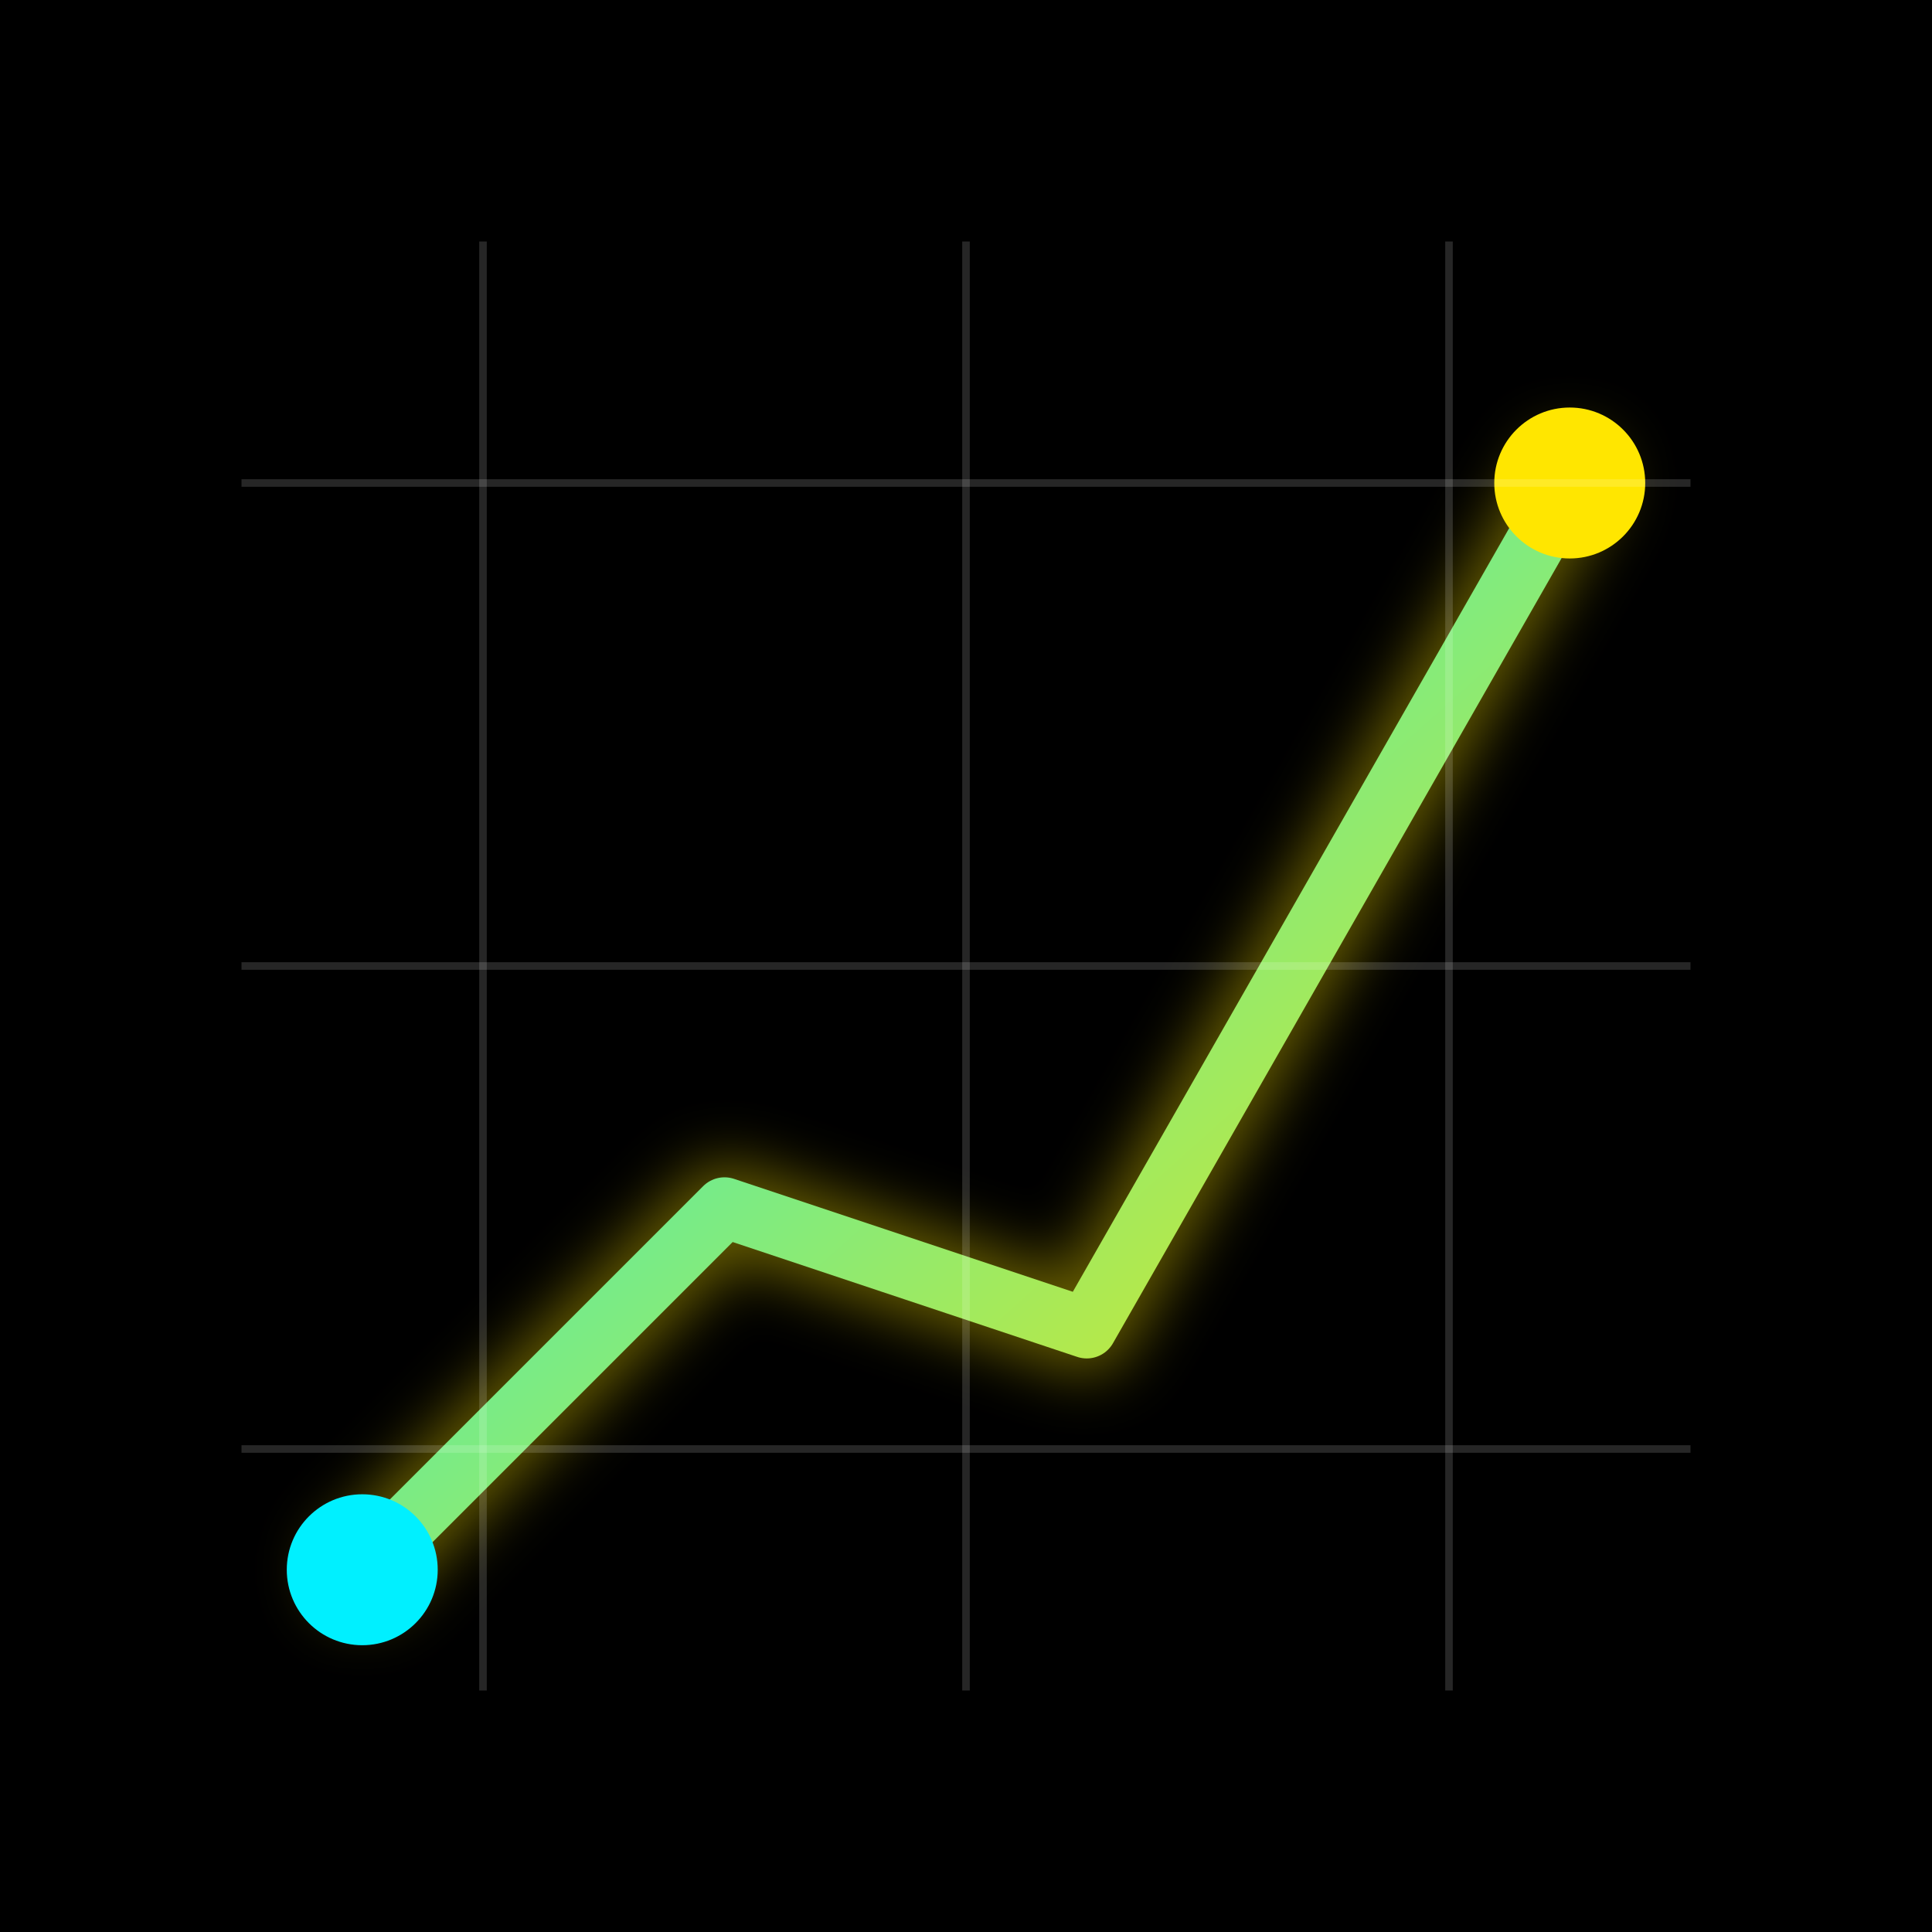
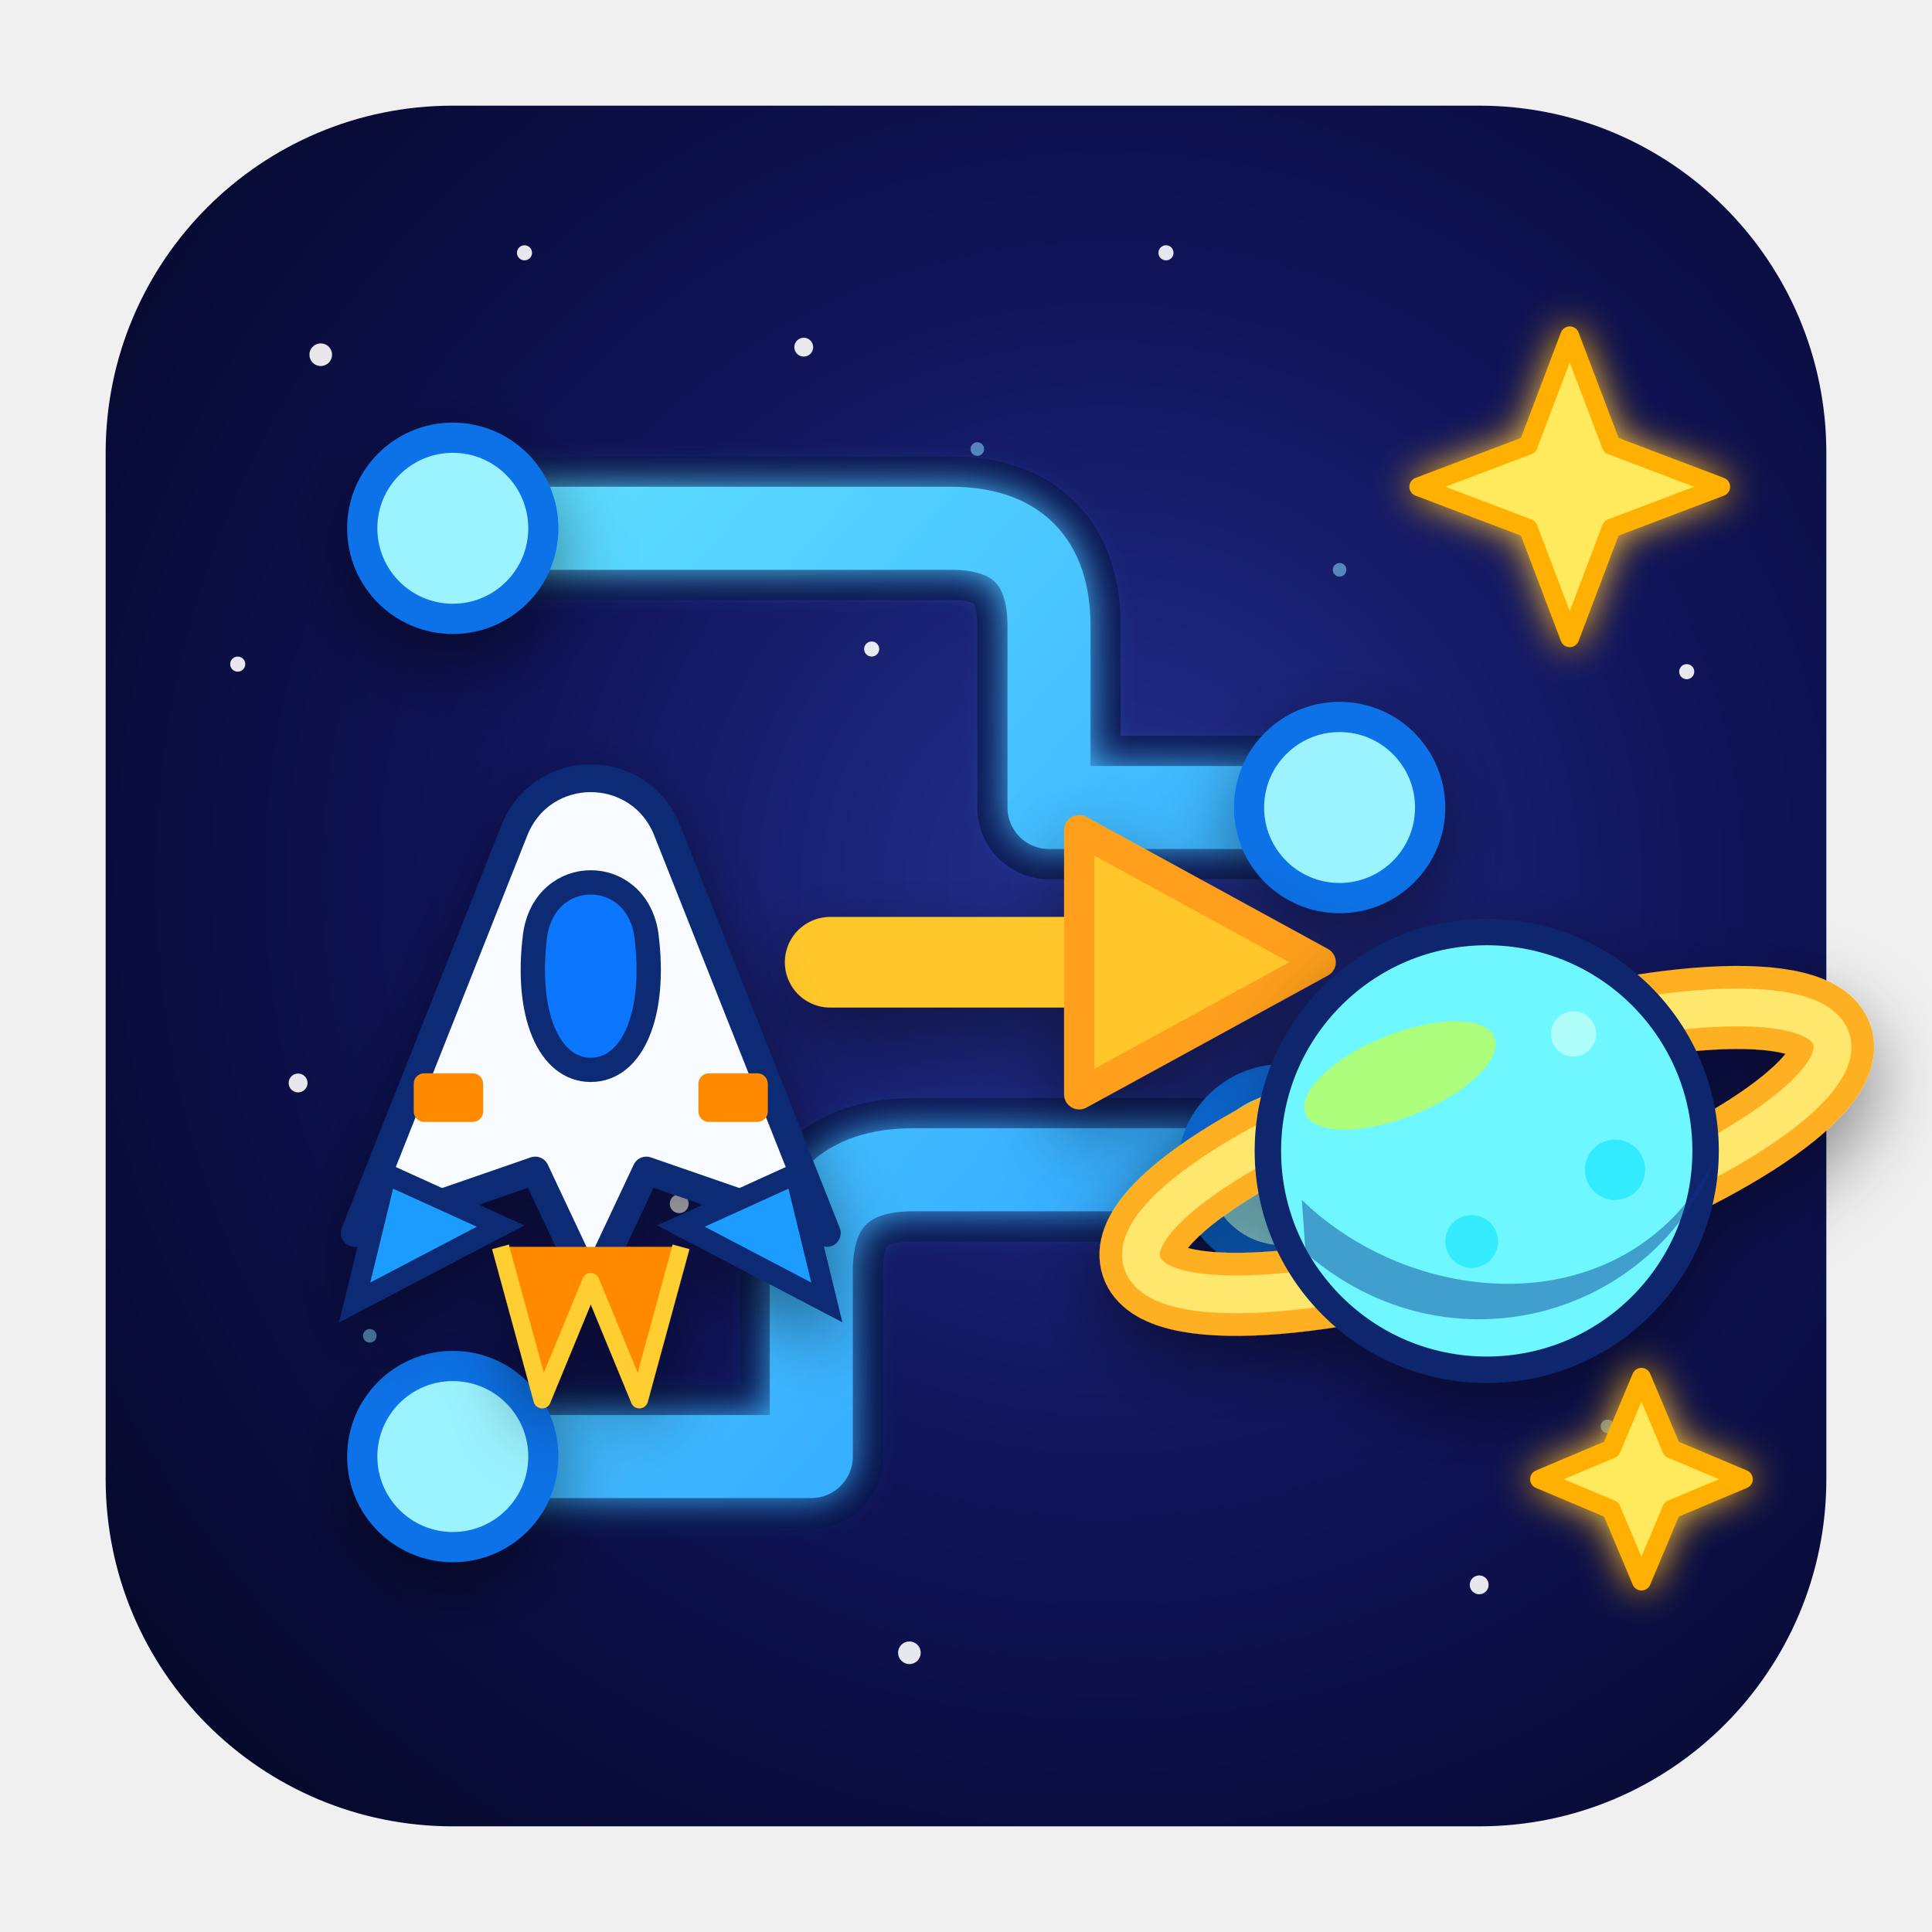
- <svg xmlns="http://www.w3.org/2000/svg" viewBox="0 0 512 512">
+ <svg xmlns="http://www.w3.org/2000/svg" viewBox="0 0 512 512" role="img" aria-labelledby="title desc">
  <defs>
-     <linearGradient id="glow" x1="0%" y1="0%" x2="100%" y2="100%">
-       <stop offset="0%" stop-color="#00f0ff" />
-       <stop offset="100%" stop-color="#ffe600" />
+     <radialGradient id="bg" cx="58%" cy="45%" r="75%">
+       <stop offset="0%" stop-color="#24308f" />
+       <stop offset="45%" stop-color="#10145a" />
+       <stop offset="100%" stop-color="#050725" />
+     </radialGradient>
+     <linearGradient id="pathGrad" x1="80" y1="120" x2="410" y2="410" gradientUnits="userSpaceOnUse">
+       <stop stop-color="#67e8ff" />
+       <stop offset="1" stop-color="#1e90ff" />
    </linearGradient>
-     <filter id="blur">
-       <feGaussianBlur stdDeviation="8" />
+     <linearGradient id="planetGrad" x1="330" y1="220" x2="450" y2="350" gradientUnits="userSpaceOnUse">
+       <stop stop-color="#6ef7ff" />
+       <stop offset="45%" stop-color="#20c997" />
+       <stop offset="100%" stop-color="#1172ff" />
+     </linearGradient>
+     <filter id="glow" x="-80%" y="-80%" width="260%" height="260%">
+       <feGaussianBlur stdDeviation="5" result="blur" />
+       <feMerge>
+         <feMergeNode in="blur" />
+         <feMergeNode in="SourceGraphic" />
+       </feMerge>
+     </filter>
+     <filter id="softShadow" x="-50%" y="-50%" width="200%" height="200%">
+       <feDropShadow dx="0" dy="8" stdDeviation="10" flood-color="#000" flood-opacity="0.45" />
    </filter>
  </defs>
-   <rect width="512" height="512" fill="#000" />
-   <g opacity="0.4" filter="url(#blur)">
-     <path d="M96 416 L192 320 L288 352 L416 128" stroke="#ffe600" stroke-width="24" fill="none" stroke-linecap="round" stroke-linejoin="round" />
+   <rect x="28" y="28" width="456" height="456" rx="92" fill="url(#bg)" />
+   <g fill="#fff" opacity=".9">
+     <circle cx="85" cy="94" r="3" />
+     <circle cx="139" cy="67" r="2" />
+     <circle cx="213" cy="92" r="2.5" />
+     <circle cx="309" cy="67" r="2" />
+     <circle cx="414" cy="105" r="3" />
+     <circle cx="447" cy="178" r="2" />
+     <circle cx="79" cy="287" r="2.5" />
+     <circle cx="133" cy="402" r="2" />
+     <circle cx="241" cy="438" r="3" />
+     <circle cx="392" cy="420" r="2.5" />
+     <circle cx="63" cy="176" r="2" />
+     <circle cx="231" cy="172" r="2" />
+     <circle cx="288" cy="262" r="2" />
+     <circle cx="180" cy="319" r="2.5" />
+     <circle cx="456" cy="303" r="2" />
  </g>
-   <path d="M96 416 L192 320 L288 352 L416 128" stroke="url(#glow)" stroke-width="16" fill="none" stroke-linecap="round" stroke-linejoin="round" />
-   <circle cx="96" cy="416" r="20" fill="#00f0ff" />
-   <circle cx="416" cy="128" r="20" fill="#ffe600" />
-   <g stroke="rgba(255,255,255,0.15)" stroke-width="2">
-     <line x1="64" y1="128" x2="448" y2="128" />
-     <line x1="64" y1="256" x2="448" y2="256" />
-     <line x1="64" y1="384" x2="448" y2="384" />
-     <line x1="128" y1="64" x2="128" y2="448" />
-     <line x1="256" y1="64" x2="256" y2="448" />
-     <line x1="384" y1="64" x2="384" y2="448" />
+   <g fill="#8bdcff" opacity=".55">
+     <circle cx="112" cy="140" r="1.8" />
+     <circle cx="170" cy="223" r="1.8" />
+     <circle cx="259" cy="119" r="1.8" />
+     <circle cx="355" cy="151" r="1.8" />
+     <circle cx="426" cy="378" r="1.8" />
+     <circle cx="98" cy="354" r="1.8" />
+   </g>
+   <path d="M120 140 H252 Q278 140 278 166 V214 H355" fill="none" stroke="#071044" stroke-width="38" stroke-linecap="round" stroke-linejoin="round" opacity=".72" />
+   <path d="M120 140 H252 Q278 140 278 166 V214 H355" fill="none" stroke="url(#pathGrad)" stroke-width="22" stroke-linecap="round" stroke-linejoin="round" filter="url(#glow)" />
+   <path d="M340 310 H242 Q215 310 215 337 V386 H120" fill="none" stroke="#071044" stroke-width="38" stroke-linecap="round" stroke-linejoin="round" opacity=".72" />
+   <path d="M340 310 H242 Q215 310 215 337 V386 H120" fill="none" stroke="url(#pathGrad)" stroke-width="22" stroke-linecap="round" stroke-linejoin="round" filter="url(#glow)" />
+   <g filter="url(#softShadow)">
+     <circle cx="120" cy="140" r="24" fill="#9bf3ff" stroke="#0b72e7" stroke-width="8" />
+     <circle cx="355" cy="214" r="24" fill="#9bf3ff" stroke="#0b72e7" stroke-width="8" />
+     <circle cx="340" cy="310" r="24" fill="#9bf3ff" stroke="#0b72e7" stroke-width="8" />
+     <circle cx="120" cy="386" r="24" fill="#9bf3ff" stroke="#0b72e7" stroke-width="8" />
+   </g>
+   <g filter="url(#softShadow)">
+     <path d="M220 255 H292" stroke="#ffc72c" stroke-width="24" stroke-linecap="round" />
+     <path d="M286 220 L350 255 L286 290 Z" fill="#ffc72c" stroke="#ff9f1c" stroke-width="8" stroke-linejoin="round" />
+   </g>
+   <g transform="translate(94 255) scale(.92)" filter="url(#softShadow)">
+     <path d="M0 78 L46 -38 C54 -58 82 -58 90 -38 L136 78 L84 60 L68 94 L52 60 Z" fill="#f8fbff" stroke="#0a2b75" stroke-width="8" stroke-linejoin="round" />
+     <path d="M52 -8 C55 -28 81 -28 84 -8 C87 15 80 31 68 31 C56 31 49 15 52 -8 Z" fill="#1076ff" stroke="#0a2b75" stroke-width="7" />
+     <path d="M9 61 L0 98 L42 76 Z" fill="#1a9cff" stroke="#0a2b75" stroke-width="6" />
+     <path d="M127 61 L136 98 L94 76 Z" fill="#1a9cff" stroke="#0a2b75" stroke-width="6" />
+     <rect x="17" y="32" width="20" height="14" rx="3" fill="#ff8a00" />
+     <rect x="99" y="32" width="20" height="14" rx="3" fill="#ff8a00" />
+     <path d="M42 82 L54 126 L68 92 L82 126 L94 82" fill="#ff8a00" stroke="#ffcf33" stroke-width="5" stroke-linejoin="round" />
+   </g>
+   <g transform="translate(342 275)" filter="url(#softShadow)">
+     <ellipse cx="52" cy="30" rx="96" ry="25" transform="rotate(-18 52 30)" fill="none" stroke="#ffb020" stroke-width="22" />
+     <ellipse cx="52" cy="30" rx="96" ry="25" transform="rotate(-18 52 30)" fill="none" stroke="#ffe66d" stroke-width="10" />
+     <circle cx="52" cy="30" r="58" fill="url(#planetGrad)" stroke="#08266d" stroke-width="7" />
+     <path d="M3 43 C34 73 91 76 113 31 C97 74 42 90 4 57 Z" fill="#07348f" opacity=".45" />
+     <ellipse cx="29" cy="10" rx="27" ry="11" transform="rotate(-22 29 10)" fill="#b8ff64" opacity=".85" />
+     <circle cx="75" cy="-1" r="6" fill="#b7fff8" opacity=".9" />
+     <circle cx="86" cy="35" r="8" fill="#19e6ff" opacity=".7" />
+     <circle cx="48" cy="54" r="7" fill="#19e6ff" opacity=".65" />
+   </g>
+   <g fill="#ffe95c" stroke="#ffb000" stroke-width="5" stroke-linejoin="round" filter="url(#glow)">
+     <path d="M416 89 L427 118 L456 129 L427 140 L416 169 L405 140 L376 129 L405 118 Z" />
+     <path d="M435 365 L443 384 L462 392 L443 400 L435 419 L427 400 L408 392 L427 384 Z" />
  </g>
</svg>
